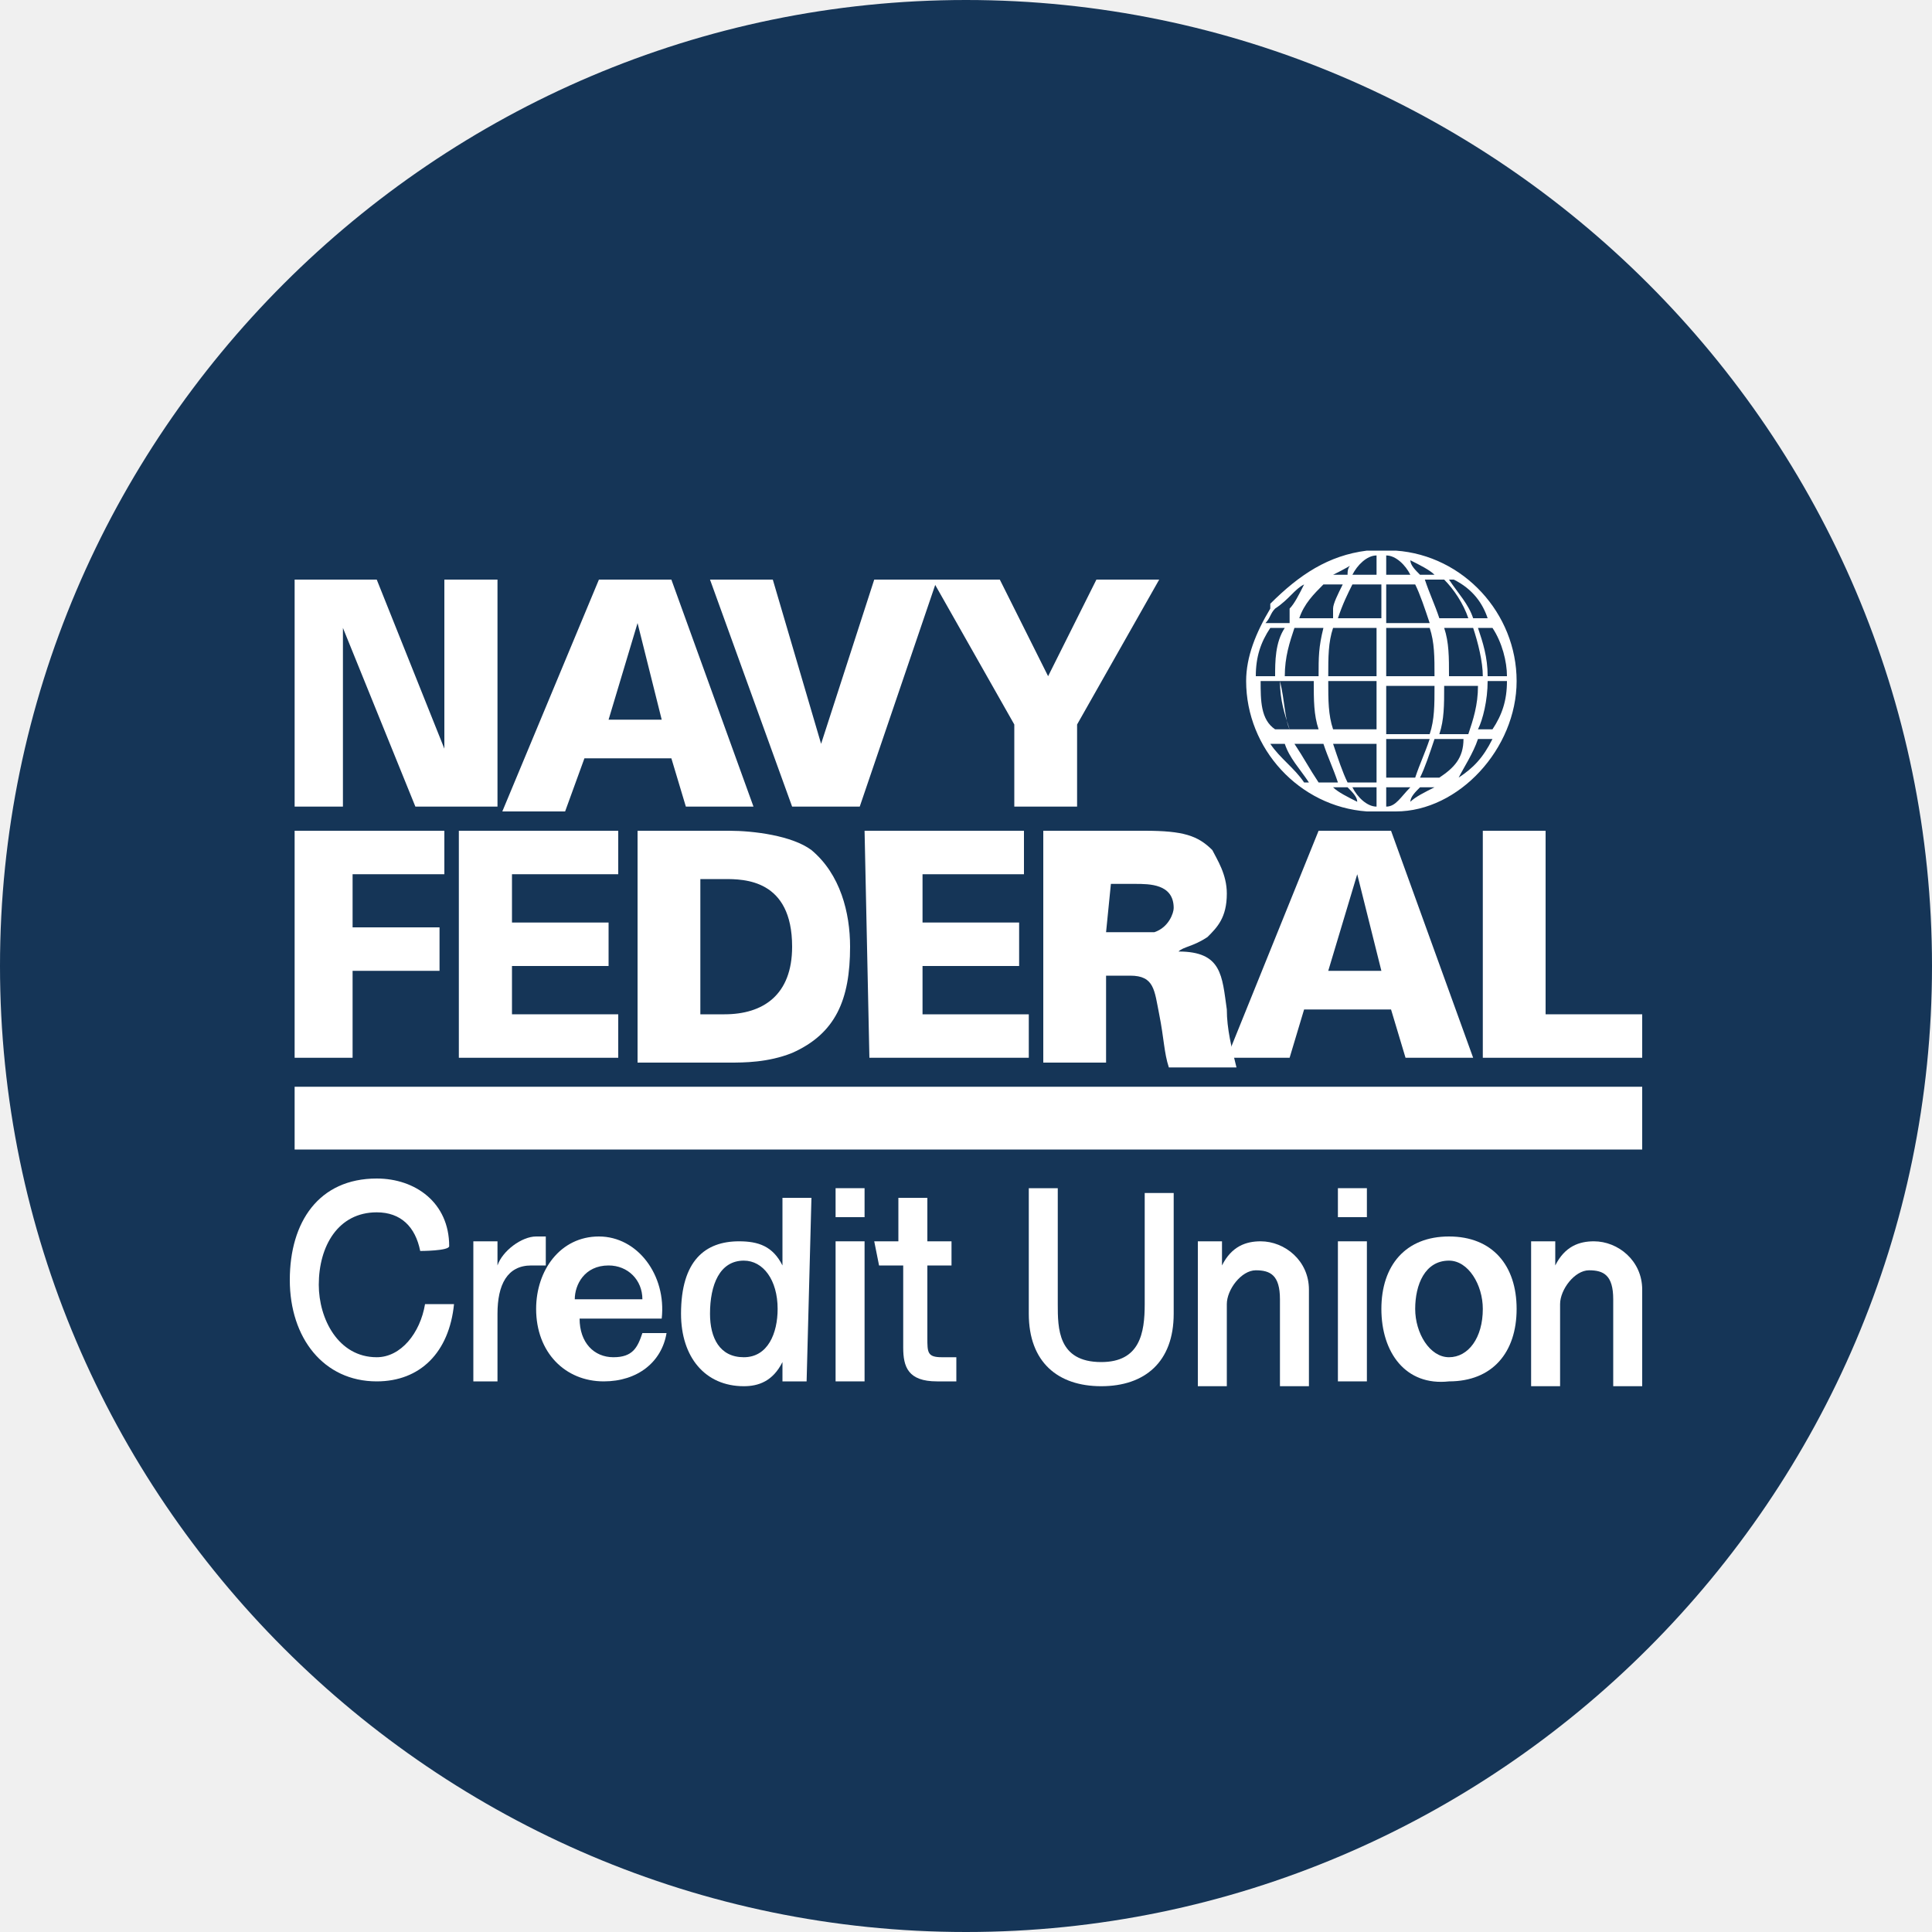
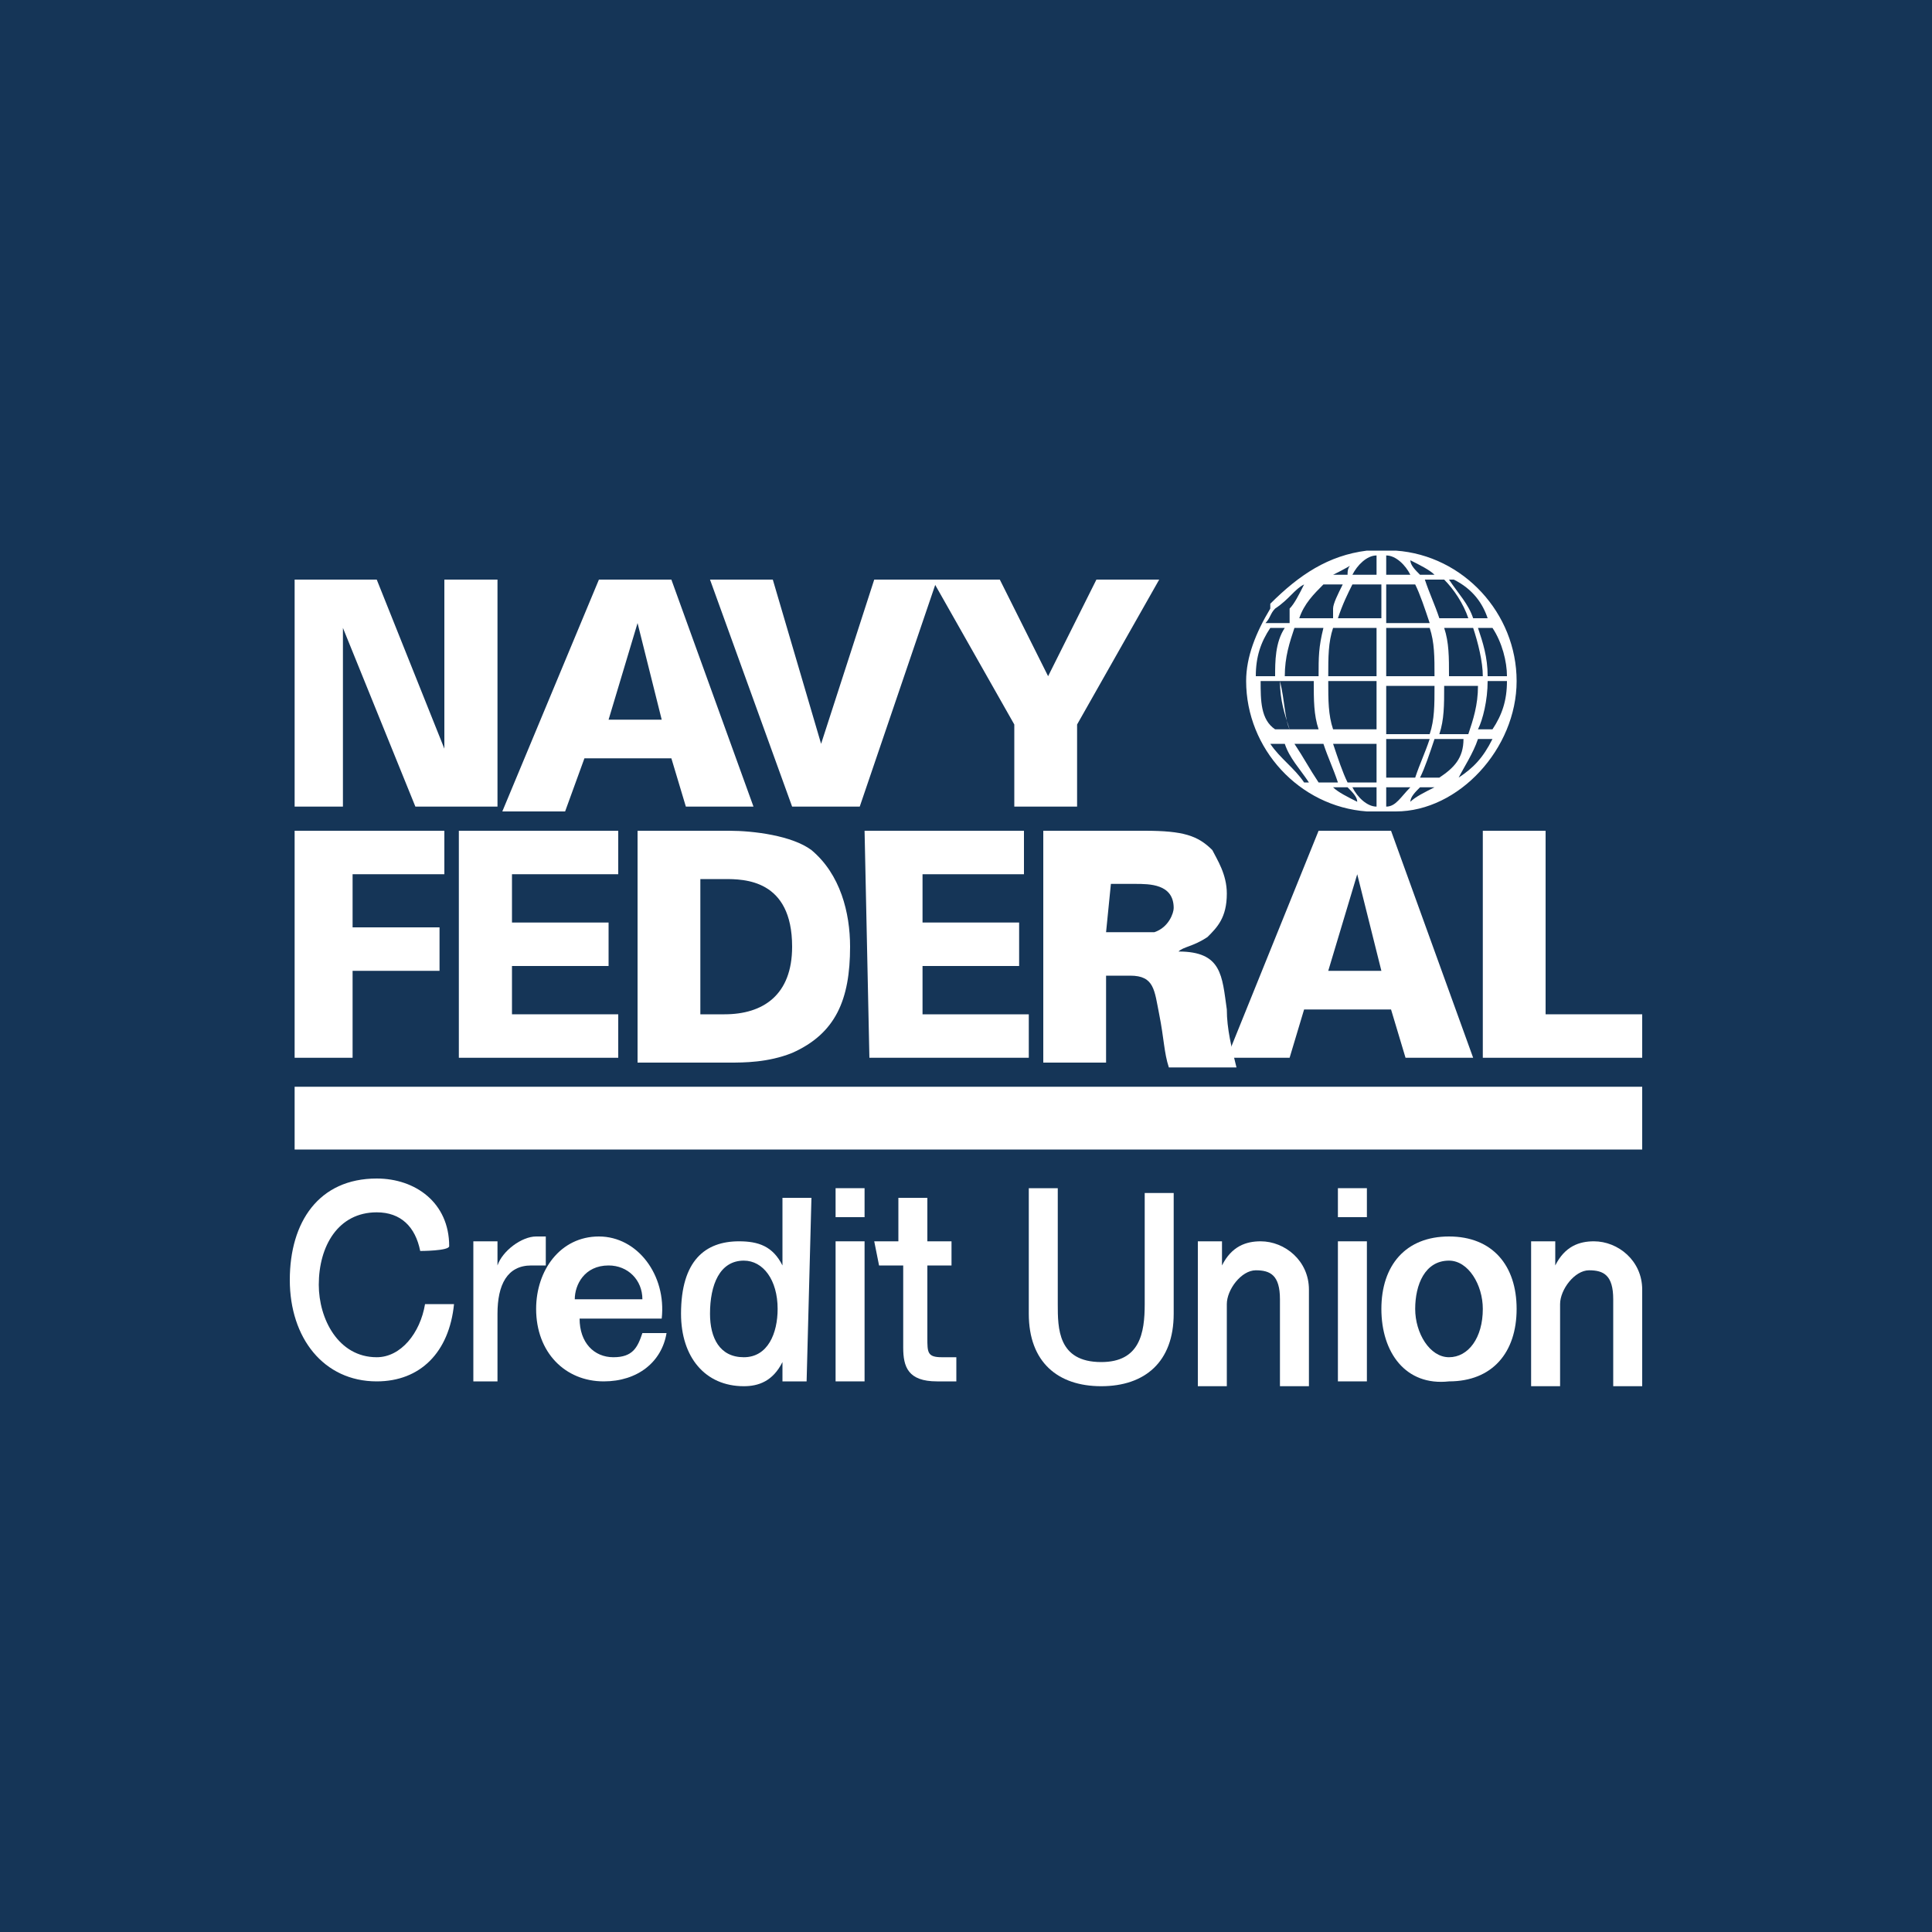
<svg xmlns="http://www.w3.org/2000/svg" version="1.1" id="Calque_1" x="0px" y="0px" viewBox="0 0 40 40" style="enable-background:new 0 0 40 40;" xml:space="preserve">
  <style type="text/css">
	.st0{fill:#153557;}
	.st1{fill:#FFFFFF;}
</style>
-   <g>
-     <g>
-       <path class="st0" d="M20,40L20,40C9,40,0,31,0,20l0,0C0,9,9,0,20,0l0,0c11,0,20,9,20,20l0,0C40,31,31,40,20,40z" />
-     </g>
-   </g>
+   <rect class="st0" width="40" height="40" />
  <g>
    <g>
      <g>
-         <path class="st1" d="M8.7,25.9c-0.1-0.5-0.4-0.8-0.9-0.8c-0.8,0-1.2,0.7-1.2,1.5c0,0.7,0.4,1.5,1.2,1.5c0.5,0,0.9-0.5,1-1.1h0.6     c-0.1,1-0.7,1.6-1.6,1.6c-1.1,0-1.8-0.9-1.8-2.1c0-1.2,0.6-2.1,1.8-2.1c0.8,0,1.5,0.5,1.5,1.4C9.3,25.9,8.7,25.9,8.7,25.9z" />
+         <path class="st1" d="M8.7,25.9c-0.1-0.5-0.4-0.8-0.9-0.8c-0.8,0-1.2,0.7-1.2,1.5c0,0.7,0.4,1.5,1.2,1.5c0.5,0,0.9-0.5,1-1.1h0.6     c-0.1,1-0.7,1.6-1.6,1.6c-1.1,0-1.8-0.9-1.8-2.1s0.6-2.1,1.8-2.1c0.8,0,1.5,0.5,1.5,1.4C9.3,25.9,8.7,25.9,8.7,25.9z" />
        <path class="st1" d="M9.8,25.7h0.5v0.5l0,0c0.1-0.3,0.5-0.6,0.8-0.6c0.2,0,0.2,0,0.2,0v0.6c-0.1,0-0.2,0-0.3,0     c-0.5,0-0.7,0.4-0.7,1v1.4H9.8V25.7z" />
-         <path class="st1" d="M12,27.3c0,0.5,0.3,0.8,0.7,0.8c0.4,0,0.5-0.2,0.6-0.5h0.5c-0.1,0.6-0.6,1-1.3,1c-0.8,0-1.4-0.6-1.4-1.5     c0-0.8,0.5-1.5,1.3-1.5c0.8,0,1.4,0.8,1.3,1.7C13.8,27.3,12,27.3,12,27.3z M13.3,26.9c0-0.4-0.3-0.7-0.7-0.7     c-0.5,0-0.7,0.4-0.7,0.7H13.3z" />
+         <path class="st1" d="M12,27.3c0,0.5,0.3,0.8,0.7,0.8s0.5-0.2,0.6-0.5h0.5c-0.1,0.6-0.6,1-1.3,1c-0.8,0-1.4-0.6-1.4-1.5     c0-0.8,0.5-1.5,1.3-1.5s1.4,0.8,1.3,1.7C13.8,27.3,12,27.3,12,27.3z M13.3,26.9c0-0.4-0.3-0.7-0.7-0.7c-0.5,0-0.7,0.4-0.7,0.7     H13.3z" />
        <path class="st1" d="M16.7,28.6h-0.5v-0.4l0,0c-0.2,0.4-0.5,0.5-0.8,0.5c-0.8,0-1.3-0.6-1.3-1.5c0-1.1,0.5-1.5,1.2-1.5     c0.4,0,0.7,0.1,0.9,0.5l0,0v-1.4h0.6L16.7,28.6L16.7,28.6z M15.4,28.1c0.5,0,0.7-0.5,0.7-1c0-0.6-0.3-1-0.7-1     c-0.5,0-0.7,0.5-0.7,1.1C14.7,27.7,14.9,28.1,15.4,28.1z" />
        <path class="st1" d="M17.3,24.6h0.6v0.6h-0.6V24.6z M17.3,25.7h0.6v2.9h-0.6V25.7z" />
        <path class="st1" d="M18.1,25.7h0.5v-0.9h0.6v0.9h0.5v0.5h-0.5v1.5c0,0.3,0,0.4,0.3,0.4c0.1,0,0.2,0,0.3,0v0.5     c-0.1,0-0.3,0-0.4,0c-0.6,0-0.7-0.3-0.7-0.7v-1.7h-0.5L18.1,25.7L18.1,25.7z" />
-         <path class="st1" d="M21.3,24.6h0.6V27c0,0.5,0,1.2,0.9,1.2c0.8,0,0.9-0.6,0.9-1.2v-2.3h0.6v2.5c0,1-0.6,1.5-1.5,1.5     c-0.9,0-1.5-0.5-1.5-1.5V24.6z" />
+         <path class="st1" d="M21.3,24.6h0.6V27c0,0.5,0,1.2,0.9,1.2c0.8,0,0.9-0.6,0.9-1.2v-2.3h0.6v2.5c0,1-0.6,1.5-1.5,1.5     s-1.5-0.5-1.5-1.5V24.6z" />
        <path class="st1" d="M24.8,25.7h0.5v0.5l0,0c0.2-0.4,0.5-0.5,0.8-0.5c0.5,0,1,0.4,1,1v2h-0.6v-1.8c0-0.5-0.2-0.6-0.5-0.6     s-0.6,0.4-0.6,0.7v1.7h-0.6L24.8,25.7L24.8,25.7z" />
        <path class="st1" d="M27.7,24.6h0.6v0.6h-0.6V24.6z M27.7,25.7h0.6v2.9h-0.6V25.7z" />
-         <path class="st1" d="M28.6,27.1c0-0.9,0.5-1.5,1.4-1.5s1.4,0.6,1.4,1.5c0,0.9-0.5,1.5-1.4,1.5C29.1,28.7,28.6,28,28.6,27.1z      M30.7,27.1c0-0.5-0.3-1-0.7-1c-0.5,0-0.7,0.5-0.7,1c0,0.5,0.3,1,0.7,1S30.7,27.7,30.7,27.1z" />
+         <path class="st1" d="M28.6,27.1c0-0.9,0.5-1.5,1.4-1.5s1.4,0.6,1.4,1.5s-0.5,1.5-1.4,1.5C29.1,28.7,28.6,28,28.6,27.1z      M30.7,27.1c0-0.5-0.3-1-0.7-1c-0.5,0-0.7,0.5-0.7,1s0.3,1,0.7,1S30.7,27.7,30.7,27.1z" />
        <path class="st1" d="M31.7,25.7h0.5v0.5l0,0c0.2-0.4,0.5-0.5,0.8-0.5c0.5,0,1,0.4,1,1v2h-0.6v-1.8c0-0.5-0.2-0.6-0.5-0.6     s-0.6,0.4-0.6,0.7v1.7h-0.6L31.7,25.7L31.7,25.7z" />
      </g>
      <g>
        <g>
          <g>
            <path class="st1" d="M6.1,17.2h3.1v0.9H7.3v1.1h1.8v0.9H7.3v1.8H6.1V17.2z" />
            <path class="st1" d="M9.5,17.2h3.3v0.9h-2.2v1h2V20h-2v1h2.2v0.9H9.5V17.2z" />
-             <path class="st1" d="M13.2,17.2h1.9c0.5,0,1.3,0.1,1.7,0.4c0.6,0.5,0.8,1.3,0.8,2c0,1.1-0.3,1.8-1.2,2.2       c-0.5,0.2-1,0.2-1.3,0.2h-1.9L13.2,17.2L13.2,17.2z M14.5,21H15c0.8,0,1.4-0.4,1.4-1.4c0-1.4-1-1.4-1.4-1.4h-0.5L14.5,21       L14.5,21z" />
+             <path class="st1" d="M13.2,17.2h1.9c0.5,0,1.3,0.1,1.7,0.4c0.6,0.5,0.8,1.3,0.8,2c0,1.1-0.3,1.8-1.2,2.2       c-0.5,0.2-1,0.2-1.3,0.2h-1.9L13.2,17.2L13.2,17.2z M14.5,21H15c0.8,0,1.4-0.4,1.4-1.4c0-1.4-1-1.4-1.4-1.4h-0.5V21L14.5,21z" />
            <path class="st1" d="M17.9,17.2h3.3v0.9h-2.1v1h2V20h-2v1h2.2v0.9H18L17.9,17.2L17.9,17.2z" />
-             <path class="st1" d="M21.6,17.2h2.1c0.8,0,1.1,0.1,1.4,0.4c0.1,0.2,0.3,0.5,0.3,0.9c0,0.5-0.2,0.7-0.4,0.9       c-0.3,0.2-0.5,0.2-0.6,0.3l0,0c0.9,0,0.9,0.5,1,1.2c0,0.4,0.1,0.8,0.2,1.2h-1.4c-0.1-0.3-0.1-0.6-0.2-1.1       c-0.1-0.5-0.1-0.8-0.6-0.8h-0.5v1.8h-1.3L21.6,17.2L21.6,17.2z M22.9,19.3h0.5c0.3,0,0.4,0,0.5,0c0.3-0.1,0.4-0.4,0.4-0.5       c0-0.5-0.5-0.5-0.8-0.5H23L22.9,19.3L22.9,19.3z" />
-             <path class="st1" d="M27.3,17.2h1.5l1.7,4.7h-1.4l-0.3-1h-1.8l-0.3,1h-1.3L27.3,17.2z M28.6,20.1l-0.5-2l0,0l-0.6,2H28.6z" />
+             <path class="st1" d="M21.6,17.2h2.1c0.8,0,1.1,0.1,1.4,0.4c0.1,0.2,0.3,0.5,0.3,0.9c0,0.5-0.2,0.7-0.4,0.9       c-0.3,0.2-0.5,0.2-0.6,0.3l0,0c0.9,0,0.9,0.5,1,1.2c0,0.4,0.1,0.8,0.2,1.2h-1.4c-0.1-0.3-0.1-0.6-0.2-1.1s-0.1-0.8-0.6-0.8       h-0.5V22h-1.3V17.2L21.6,17.2z M22.9,19.3h0.5c0.3,0,0.4,0,0.5,0c0.3-0.1,0.4-0.4,0.4-0.5c0-0.5-0.5-0.5-0.8-0.5H23L22.9,19.3       L22.9,19.3z" />
+             <path class="st1" d="M27.3,17.2h1.5l1.7,4.7h-1.4l-0.3-1H27l-0.3,1h-1.3L27.3,17.2z M28.6,20.1l-0.5-2l0,0l-0.6,2H28.6z" />
            <path class="st1" d="M30.7,17.2H32V21h2v0.9h-3.3V17.2z" />
          </g>
          <g>
            <path class="st1" d="M6.1,12h1.7l1.4,3.5V12h1.1v4.7H8.6L7.1,13v3.7h-1V12z" />
            <path class="st1" d="M12.4,12h1.5l1.7,4.7h-1.4l-0.3-1h-1.8l-0.4,1.1h-1.3L12.4,12z M13.7,14.9l-0.5-2l0,0l-0.6,2H13.7z" />
            <path class="st1" d="M14.7,12H16l1,3.4l1.1-3.4h1.3l-1.6,4.7h-1.4L14.7,12z" />
-             <path class="st1" d="M20.7,12l1,2l1-2H24L22.3,15v1.7H21V15l-1.7-3L20.7,12L20.7,12z" />
+             <path class="st1" d="M20.7,12l1,2l1-2H24l-1.7,3v1.7H21V15l-1.7-3H20.7L20.7,12z" />
          </g>
          <rect x="6.1" y="22.5" class="st1" width="27.9" height="1.3" />
-           <path class="st1" d="M31.4,14.1c0-1.4-1.1-2.6-2.5-2.7c-0.1,0-0.2,0-0.3,0s-0.2,0-0.3,0c-0.8,0.1-1.4,0.5-2,1.1l0,0l0,0v0.1l0,0      c-0.3,0.5-0.5,1-0.5,1.5c0,1.4,1.1,2.6,2.5,2.7c0.1,0,0.2,0,0.3,0s0.2,0,0.3,0C30.2,16.8,31.4,15.5,31.4,14.1z M29.8,16.1h-0.4      c0.1-0.2,0.2-0.5,0.3-0.8h0.6C30.3,15.7,30.1,15.9,29.8,16.1z M26.8,15.4h0.6c0.1,0.3,0.2,0.5,0.3,0.8h-0.4      C27.1,15.9,27,15.7,26.8,15.4z M26.1,14.1h0.4c0,0.4,0.1,0.7,0.2,1h-0.3C26.1,14.9,26.1,14.5,26.1,14.1z M26.9,12.8      c0.1-0.3,0.3-0.5,0.5-0.7h0.4c-0.1,0.2-0.2,0.4-0.2,0.5l0,0v0.1v0.1l0,0l0,0H26.9C26.8,12.8,26.9,12.8,26.9,12.8z M30.4,12.8      h-0.6c-0.1-0.3-0.2-0.5-0.3-0.8h0.4C30.1,12.2,30.3,12.5,30.4,12.8z M31.2,14h-0.4c0-0.4-0.1-0.7-0.2-1h0.3      C31.1,13.3,31.2,13.7,31.2,14z M30.7,14h-0.7c0-0.4,0-0.7-0.1-1h0.6C30.6,13.3,30.7,13.7,30.7,14z M27.7,12.8      c0.1-0.3,0.2-0.5,0.3-0.7h0.6v0.7H27.7L27.7,12.8z M27.9,11.9h-0.3c0.2-0.1,0.4-0.2,0.5-0.3C27.9,11.7,27.9,11.8,27.9,11.9z       M28.5,11.5v0.4H28C28.1,11.7,28.3,11.5,28.5,11.5z M28.7,11.9v-0.4c0.2,0,0.4,0.2,0.5,0.4H28.7z M29.3,12.1      c0.1,0.2,0.2,0.5,0.3,0.8h-0.9v-0.8H29.3z M28.5,13v1h-1c0-0.4,0-0.7,0.1-1H28.5z M28.5,14.1v1h-0.9c-0.1-0.3-0.1-0.6-0.1-1      H28.5z M28.5,15.4v0.8h-0.6c-0.1-0.2-0.2-0.5-0.3-0.8H28.5z M28.5,16.3v0.4c-0.2,0-0.4-0.2-0.5-0.4H28.5z M28.7,16.3h0.5      c-0.2,0.2-0.3,0.4-0.5,0.4V16.3z M28.7,16.1v-0.8h0.9c-0.1,0.3-0.2,0.5-0.3,0.8H28.7z M28.7,15.2v-1h1c0,0.4,0,0.7-0.1,1H28.7z       M28.7,14v-1h0.9c0.1,0.3,0.1,0.6,0.1,1H28.7z M29.4,11.9c-0.1-0.1-0.2-0.2-0.2-0.3c0.2,0.1,0.4,0.2,0.5,0.3H29.4z M27.4,13      c-0.1,0.4-0.1,0.6-0.1,1h-0.7c0-0.4,0.1-0.7,0.2-1H27.4z M26.4,14h-0.4c0-0.4,0.1-0.7,0.3-1h0.3C26.4,13.3,26.4,13.7,26.4,14z       M26.5,14.1h0.7c0,0.4,0,0.7,0.1,1h-0.6C26.6,14.9,26.6,14.5,26.5,14.1z M27.9,16.3c0.1,0.1,0.2,0.2,0.2,0.3      c-0.2-0.1-0.4-0.2-0.5-0.3C27.5,16.3,27.9,16.3,27.9,16.3z M29.4,16.3h0.3c-0.2,0.1-0.4,0.2-0.5,0.3      C29.2,16.5,29.3,16.4,29.4,16.3z M29.8,15.2c0.1-0.3,0.1-0.6,0.1-1h0.7c0,0.4-0.1,0.7-0.2,1H29.8z M30.8,14.1h0.4      c0,0.4-0.1,0.7-0.3,1h-0.3C30.7,14.9,30.8,14.5,30.8,14.1z M30.8,12.8h-0.3c-0.1-0.3-0.3-0.5-0.5-0.8h0.1      C30.5,12.2,30.7,12.5,30.8,12.8z M29.9,11.9L29.9,11.9L29.9,11.9L29.9,11.9z M27,12.1L27,12.1c-0.1,0.2-0.2,0.4-0.3,0.5l0,0v0.1      v0.1l0,0c0,0,0,0,0,0.1h-0.5c0.1-0.1,0.1-0.2,0.2-0.3C26.7,12.4,26.8,12.2,27,12.1z M26.3,15.4h0.3c0.1,0.3,0.3,0.5,0.5,0.8H27      C26.8,15.9,26.5,15.7,26.3,15.4z M27.2,16.3L27.2,16.3L27.2,16.3L27.2,16.3z M29.9,16.3L29.9,16.3L29.9,16.3L29.9,16.3z       M30.2,16.1L30.2,16.1c0.1-0.2,0.3-0.5,0.4-0.8h0.3C30.7,15.7,30.5,15.9,30.2,16.1z" />
+           <path class="st1" d="M31.4,14.1c0-1.4-1.1-2.6-2.5-2.7c-0.1,0-0.2,0-0.3,0s-0.2,0-0.3,0c-0.8,0.1-1.4,0.5-2,1.1l0,0l0,0v0.1l0,0      c-0.3,0.5-0.5,1-0.5,1.5c0,1.4,1.1,2.6,2.5,2.7c0.1,0,0.2,0,0.3,0s0.2,0,0.3,0C30.2,16.8,31.4,15.5,31.4,14.1z M29.8,16.1h-0.4      c0.1-0.2,0.2-0.5,0.3-0.8h0.6C30.3,15.7,30.1,15.9,29.8,16.1z M26.8,15.4h0.6c0.1,0.3,0.2,0.5,0.3,0.8h-0.4      C27.1,15.9,27,15.7,26.8,15.4z M26.1,14.1h0.4c0,0.4,0.1,0.7,0.2,1h-0.3C26.1,14.9,26.1,14.5,26.1,14.1z M26.9,12.8      c0.1-0.3,0.3-0.5,0.5-0.7h0.4c-0.1,0.2-0.2,0.4-0.2,0.5l0,0v0.1v0.1l0,0l0,0L26.9,12.8C26.8,12.8,26.9,12.8,26.9,12.8z       M30.4,12.8h-0.6c-0.1-0.3-0.2-0.5-0.3-0.8h0.4C30.1,12.2,30.3,12.5,30.4,12.8z M31.2,14h-0.4c0-0.4-0.1-0.7-0.2-1h0.3      C31.1,13.3,31.2,13.7,31.2,14z M30.7,14H30c0-0.4,0-0.7-0.1-1h0.6C30.6,13.3,30.7,13.7,30.7,14z M27.7,12.8      c0.1-0.3,0.2-0.5,0.3-0.7h0.6v0.7H27.7L27.7,12.8z M27.9,11.9h-0.3c0.2-0.1,0.4-0.2,0.5-0.3C27.9,11.7,27.9,11.8,27.9,11.9z       M28.5,11.5v0.4H28C28.1,11.7,28.3,11.5,28.5,11.5z M28.7,11.9v-0.4c0.2,0,0.4,0.2,0.5,0.4H28.7z M29.3,12.1      c0.1,0.2,0.2,0.5,0.3,0.8h-0.9v-0.8H29.3z M28.5,13v1h-1c0-0.4,0-0.7,0.1-1H28.5z M28.5,14.1v1h-0.9c-0.1-0.3-0.1-0.6-0.1-1      H28.5z M28.5,15.4v0.8h-0.6c-0.1-0.2-0.2-0.5-0.3-0.8C27.6,15.4,28.5,15.4,28.5,15.4z M28.5,16.3v0.4c-0.2,0-0.4-0.2-0.5-0.4      H28.5z M28.7,16.3h0.5c-0.2,0.2-0.3,0.4-0.5,0.4V16.3z M28.7,16.1v-0.8h0.9c-0.1,0.3-0.2,0.5-0.3,0.8H28.7z M28.7,15.2v-1h1      c0,0.4,0,0.7-0.1,1H28.7z M28.7,14v-1h0.9c0.1,0.3,0.1,0.6,0.1,1H28.7z M29.4,11.9c-0.1-0.1-0.2-0.2-0.2-0.3      c0.2,0.1,0.4,0.2,0.5,0.3H29.4z M27.4,13c-0.1,0.4-0.1,0.6-0.1,1h-0.7c0-0.4,0.1-0.7,0.2-1H27.4z M26.4,14H26      c0-0.4,0.1-0.7,0.3-1h0.3C26.4,13.3,26.4,13.7,26.4,14z M26.5,14.1h0.7c0,0.4,0,0.7,0.1,1h-0.6C26.6,14.9,26.6,14.5,26.5,14.1z       M27.9,16.3c0.1,0.1,0.2,0.2,0.2,0.3c-0.2-0.1-0.4-0.2-0.5-0.3C27.5,16.3,27.9,16.3,27.9,16.3z M29.4,16.3h0.3      c-0.2,0.1-0.4,0.2-0.5,0.3C29.2,16.5,29.3,16.4,29.4,16.3z M29.8,15.2c0.1-0.3,0.1-0.6,0.1-1h0.7c0,0.4-0.1,0.7-0.2,1H29.8z       M30.8,14.1h0.4c0,0.4-0.1,0.7-0.3,1h-0.3C30.7,14.9,30.8,14.5,30.8,14.1z M30.8,12.8h-0.3c-0.1-0.3-0.3-0.5-0.5-0.8h0.1      C30.5,12.2,30.7,12.5,30.8,12.8z M29.9,11.9L29.9,11.9L29.9,11.9L29.9,11.9z M27,12.1L27,12.1c-0.1,0.2-0.2,0.4-0.3,0.5l0,0v0.1      v0.1l0,0c0,0,0,0,0,0.1h-0.5c0.1-0.1,0.1-0.2,0.2-0.3C26.7,12.4,26.8,12.2,27,12.1z M26.3,15.4h0.3c0.1,0.3,0.3,0.5,0.5,0.8H27      C26.8,15.9,26.5,15.7,26.3,15.4z M27.2,16.3L27.2,16.3L27.2,16.3L27.2,16.3z M29.9,16.3L29.9,16.3L29.9,16.3L29.9,16.3z       M30.2,16.1L30.2,16.1c0.1-0.2,0.3-0.5,0.4-0.8h0.3C30.7,15.7,30.5,15.9,30.2,16.1z" />
        </g>
      </g>
    </g>
  </g>
</svg>
